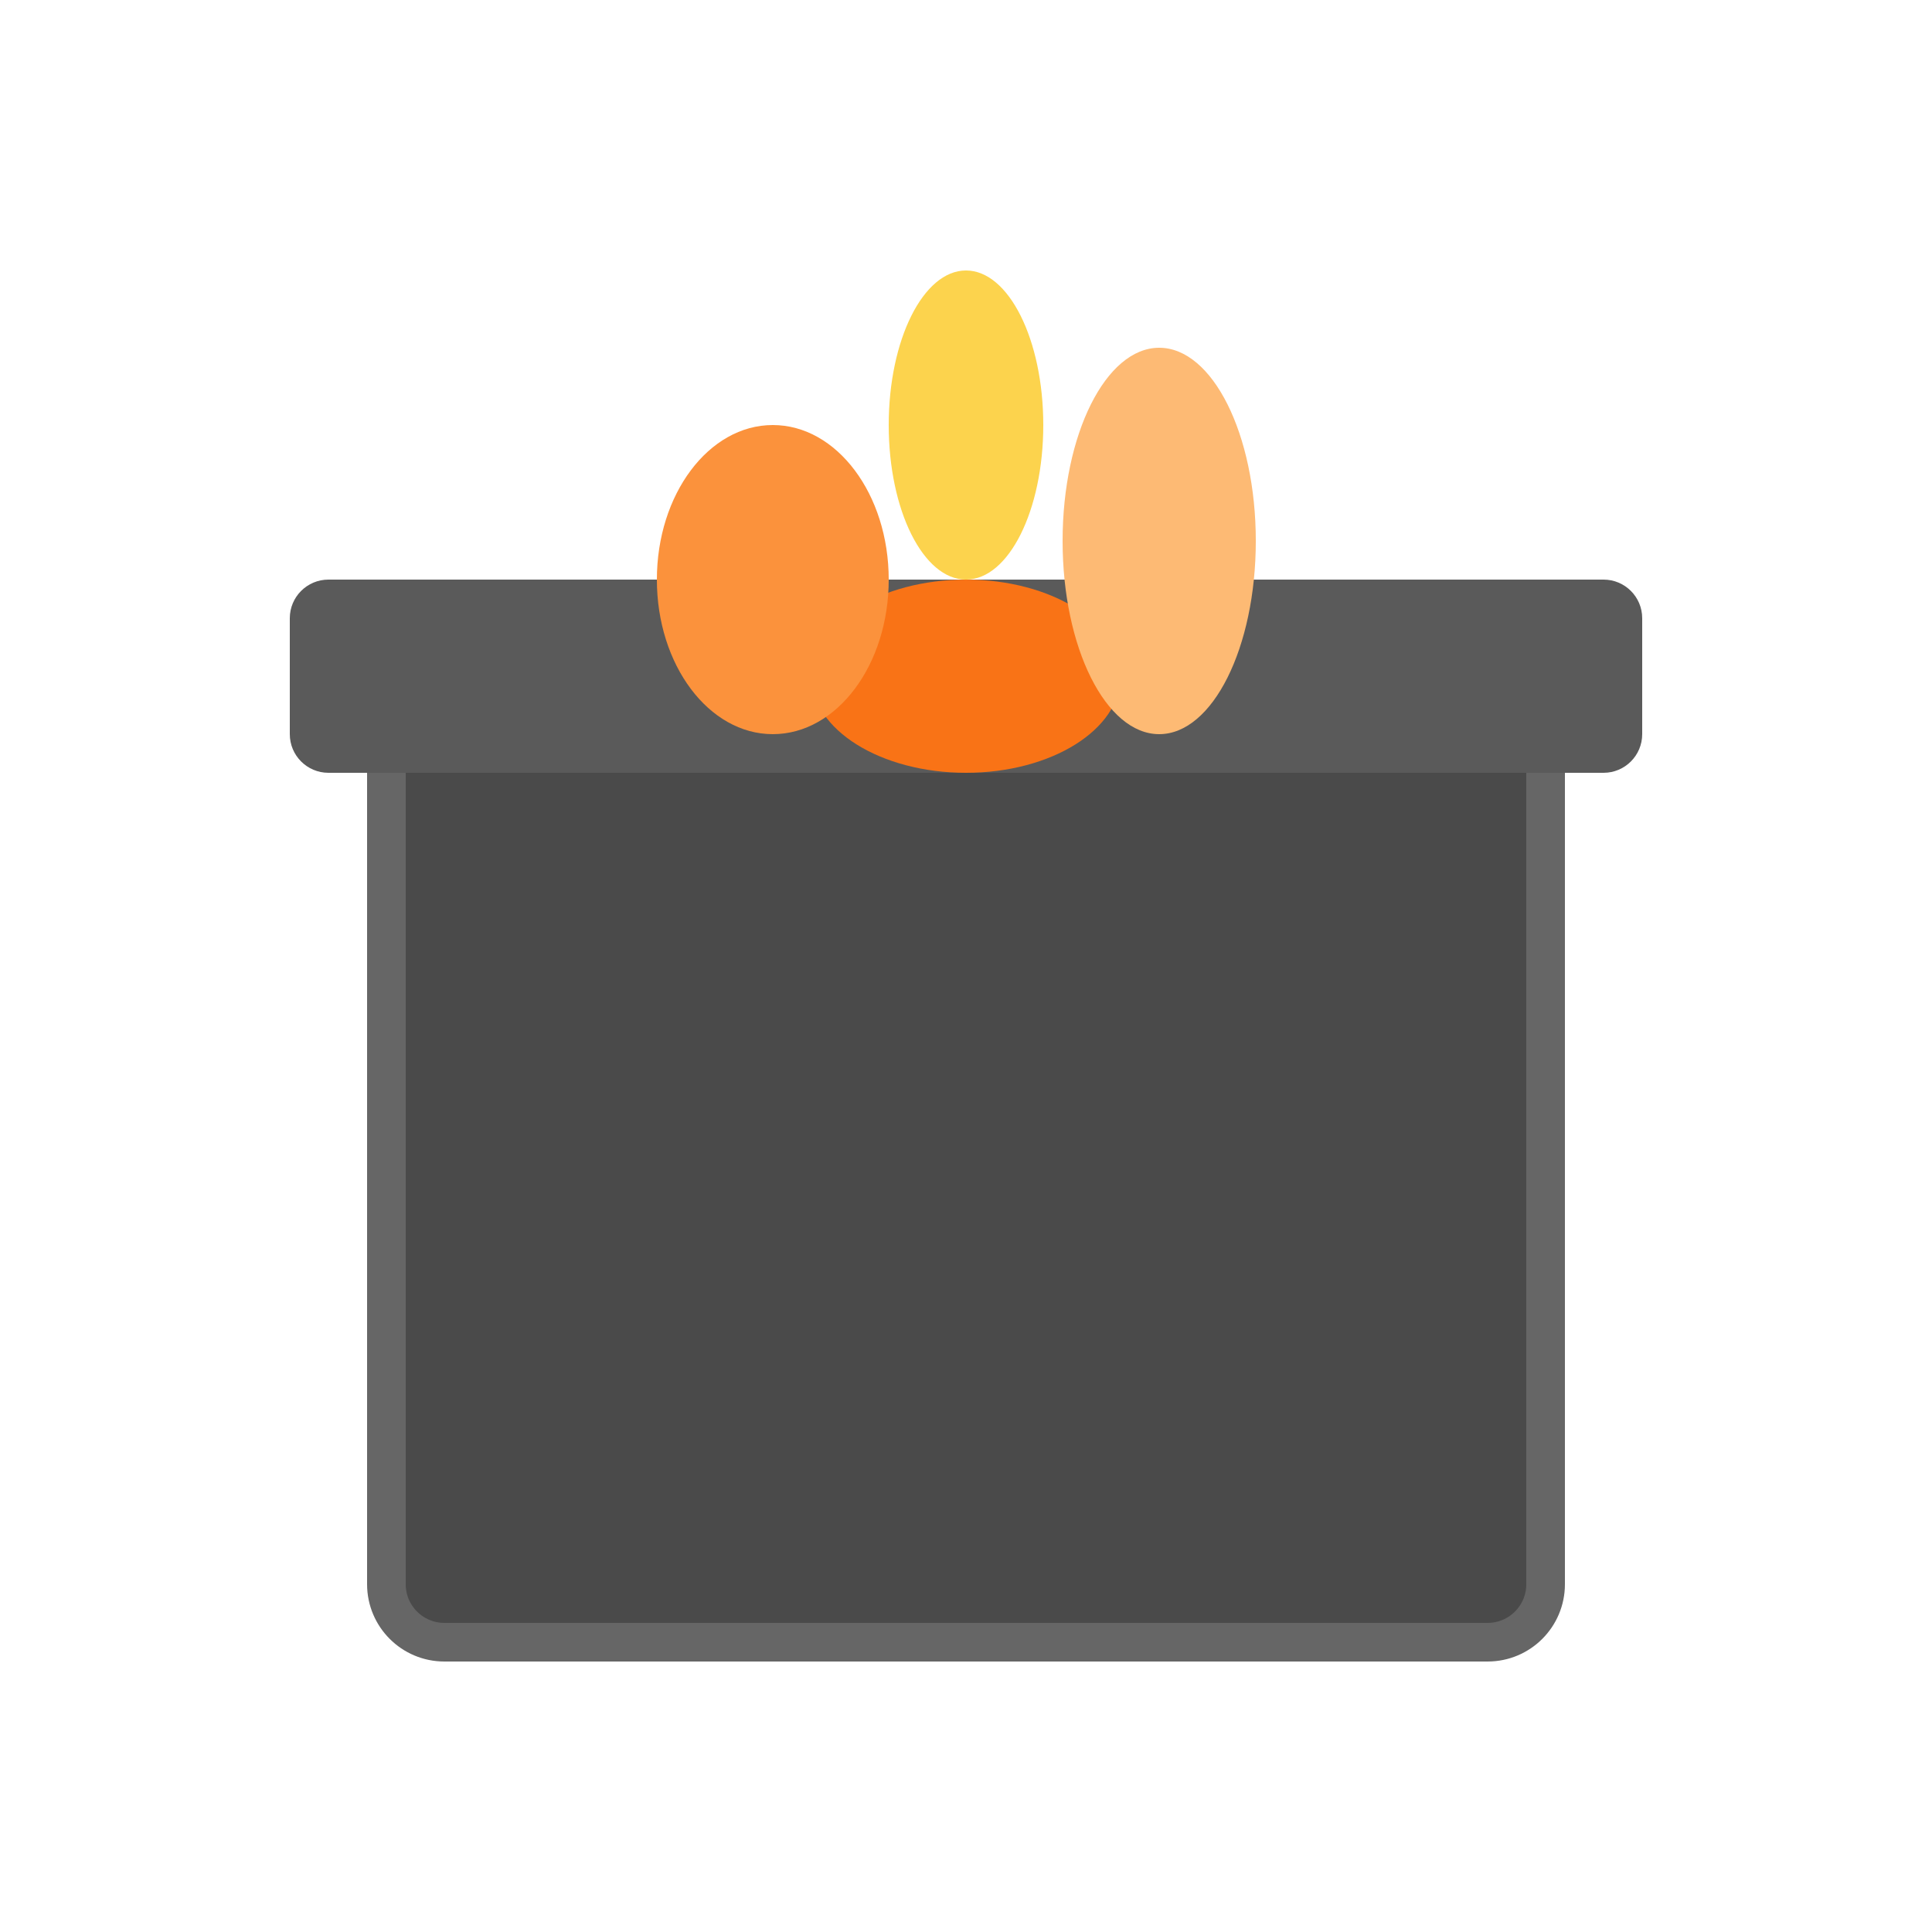
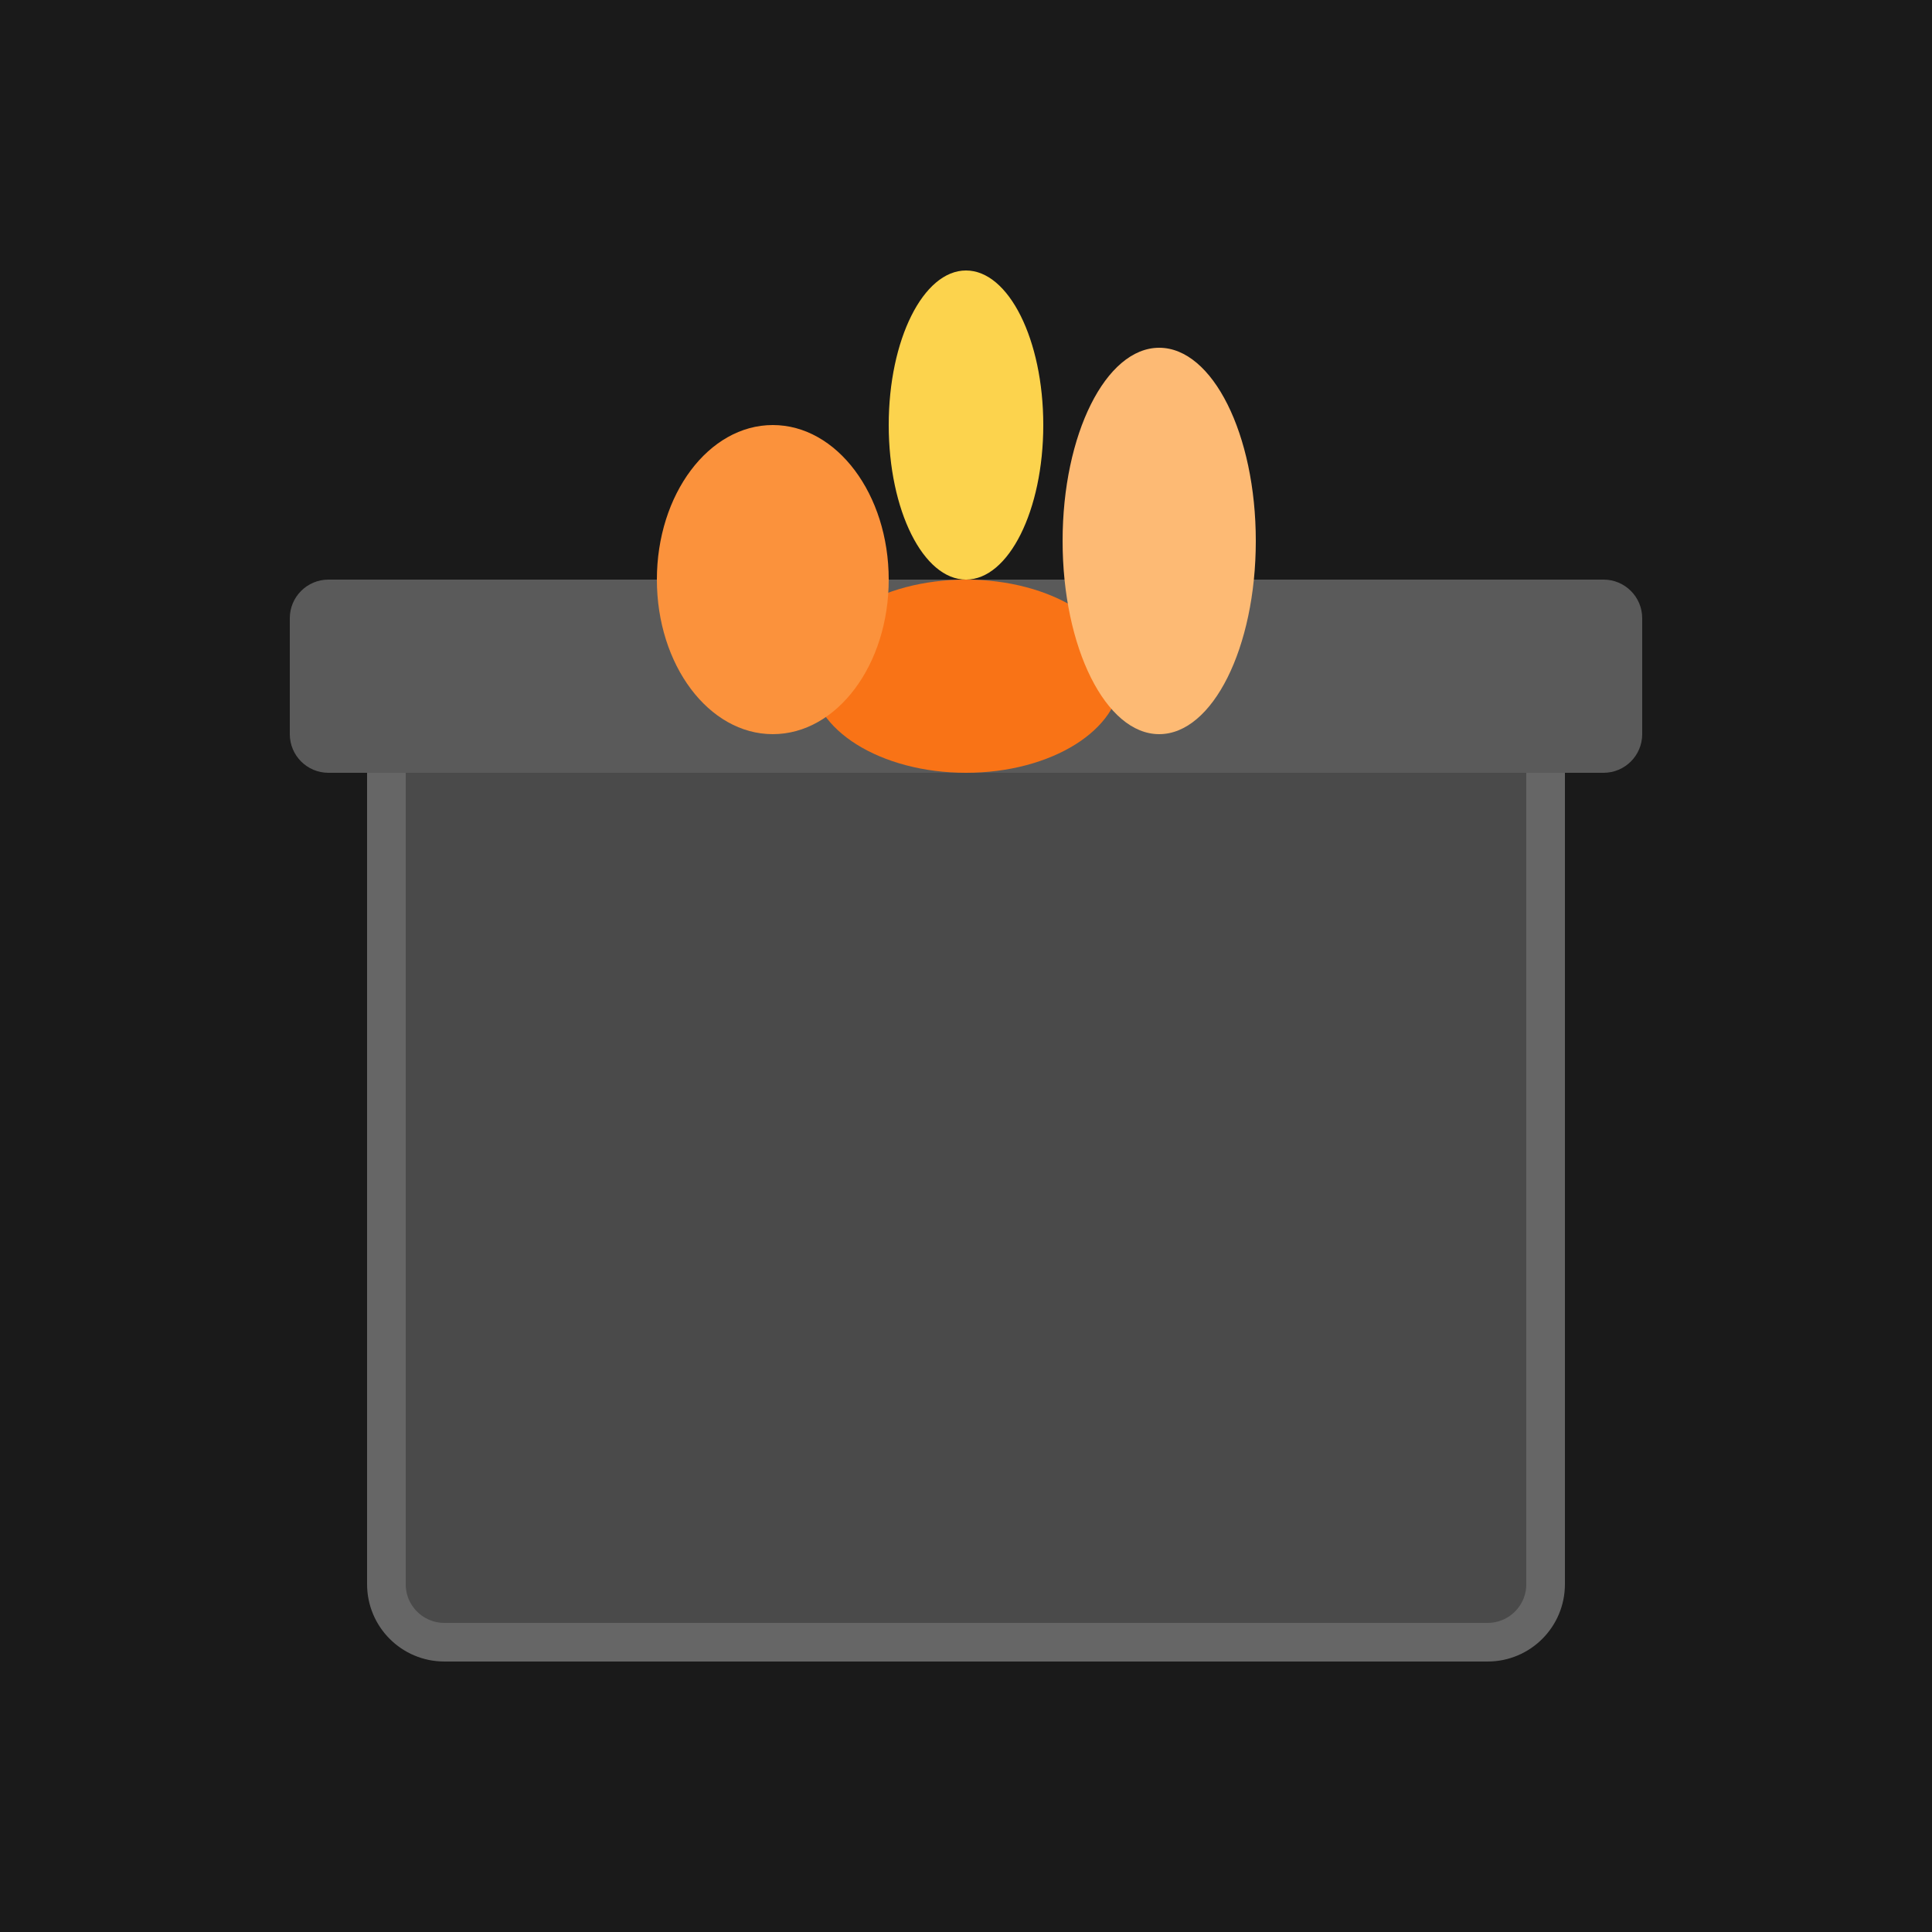
<svg xmlns="http://www.w3.org/2000/svg" viewBox="0 0 100 100">
+   <rect width="100" height="100" fill="#1a1a1a" />
  <rect x="20" y="35" width="60" height="50" rx="3" fill="#4a4a4a" stroke="#666" stroke-width="2" />
  <rect x="15" y="30" width="70" height="10" rx="2" fill="#5a5a5a" />
  <ellipse cx="50" cy="35" rx="8" ry="5" fill="#f97316" />
  <ellipse cx="40" cy="30" rx="6" ry="8" fill="#fb923c" />
  <ellipse cx="60" cy="28" rx="5" ry="10" fill="#fdba74" />
  <ellipse cx="50" cy="22" rx="4" ry="8" fill="#fcd34d" />
</svg>
